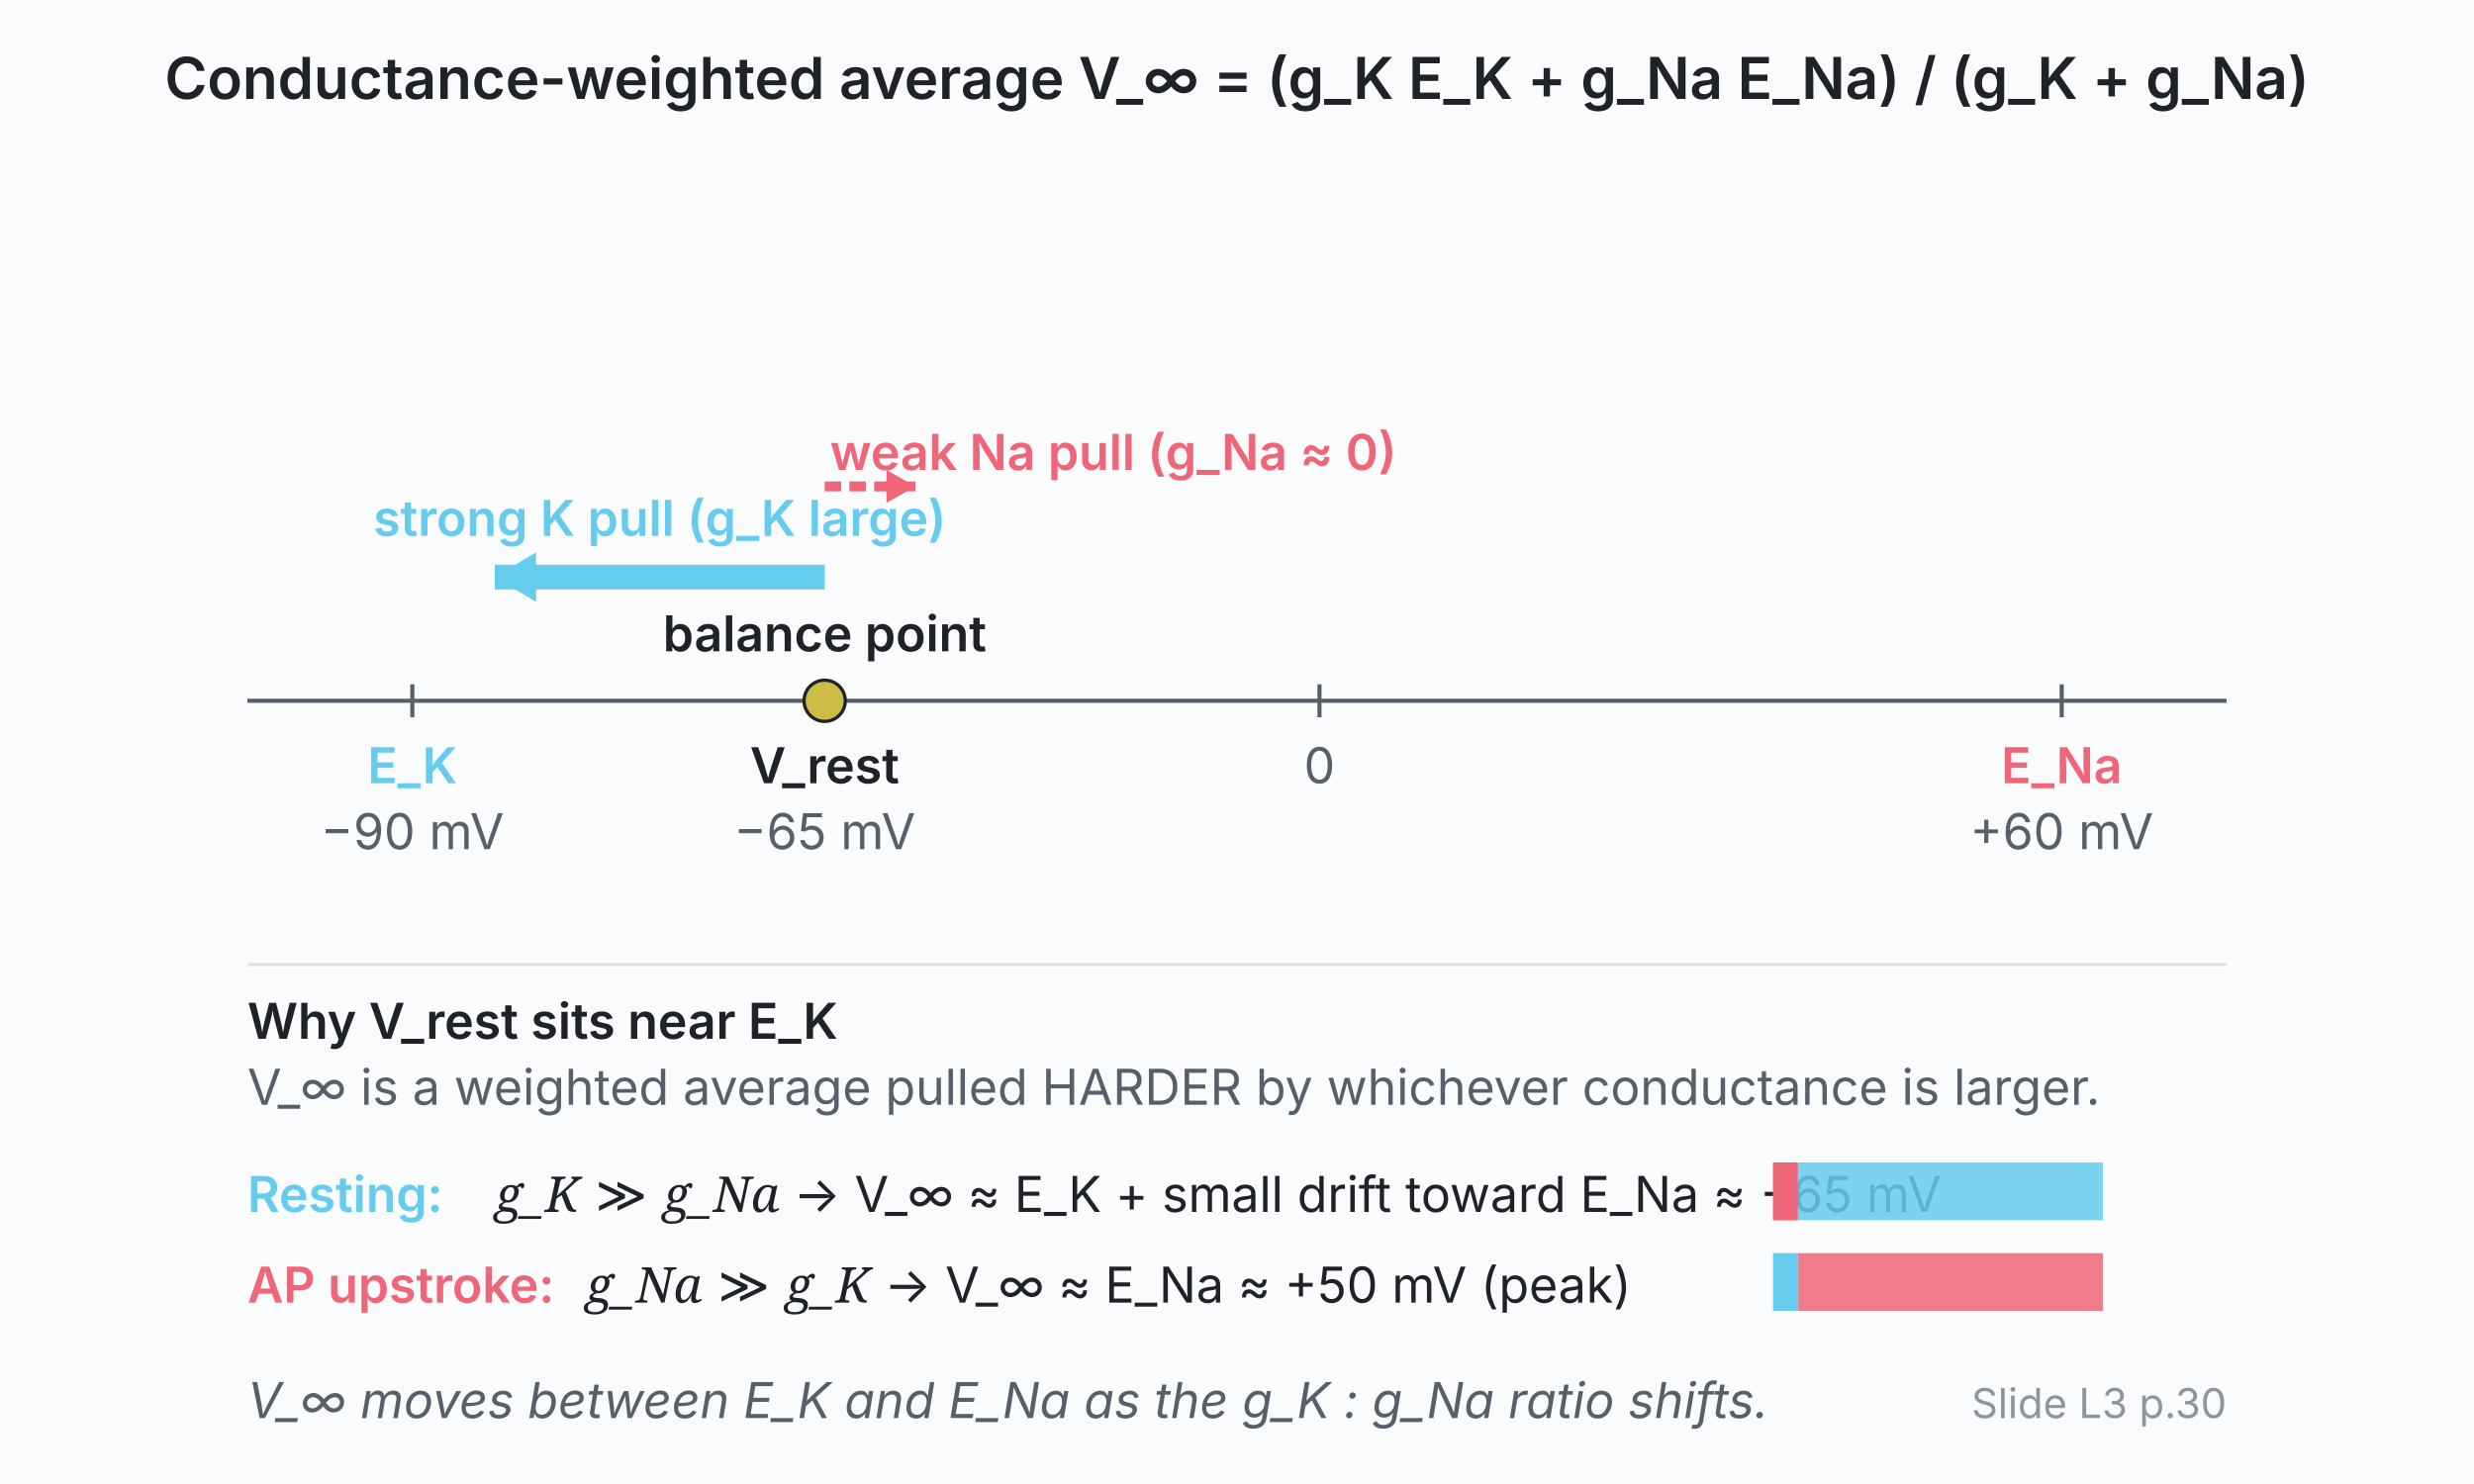
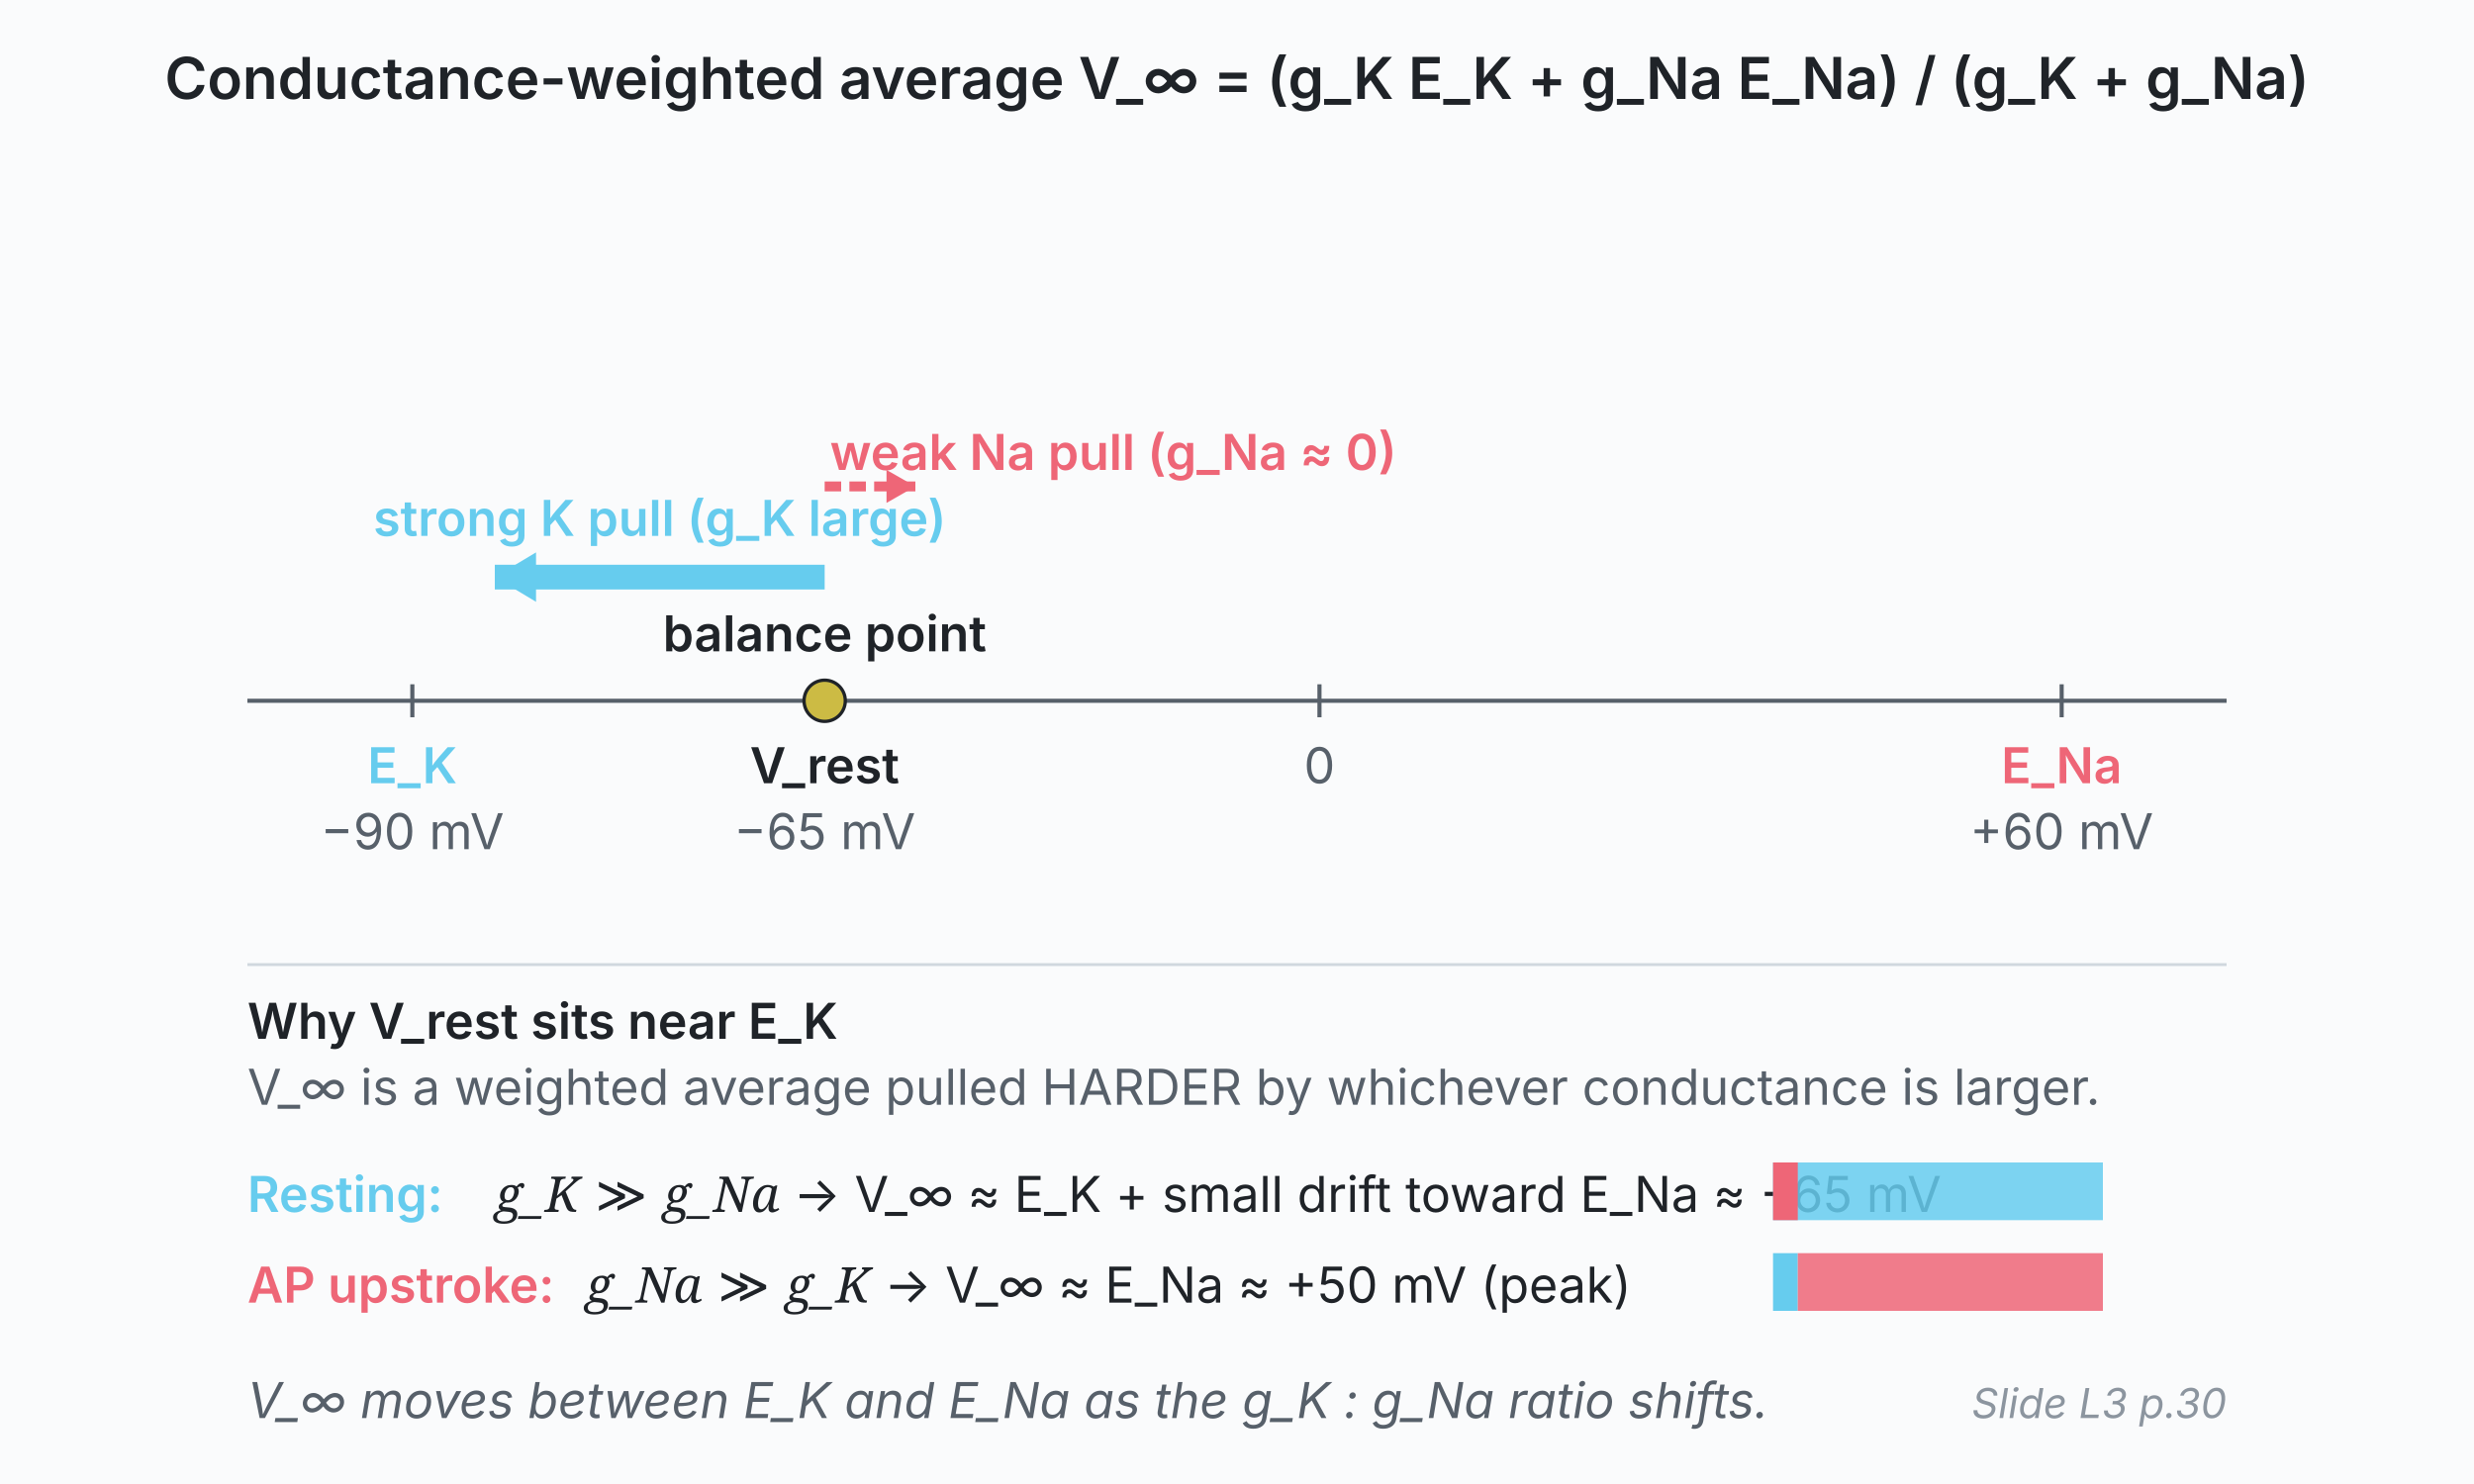
<svg xmlns="http://www.w3.org/2000/svg" viewBox="0 0 600 360" width="100%" height="auto" font-family="Inter, system-ui, sans-serif" font-size="12">
  <rect width="600" height="360" fill="#fafbfc" />
  <text x="300" y="24" text-anchor="middle" fill="#1f2328" font-size="14" font-weight="600">
    Conductance-weighted average  V_∞ = (g_K E_K + g_Na E_Na) / (g_K + g_Na)
  </text>
  <line x1="60" y1="170" x2="540" y2="170" stroke="#57606a" stroke-width="1" />
  <line x1="100" y1="166" x2="100" y2="174" stroke="#57606a" />
  <line x1="200" y1="166" x2="200" y2="174" stroke="#57606a" />
  <line x1="320" y1="166" x2="320" y2="174" stroke="#57606a" />
  <line x1="500" y1="166" x2="500" y2="174" stroke="#57606a" />
  <text x="100" y="190" text-anchor="middle" fill="#66ccee" font-weight="600">E_K</text>
  <text x="100" y="206" text-anchor="middle" fill="#57606a">−90 mV</text>
  <text x="200" y="190" text-anchor="middle" fill="#1f2328" font-weight="600">V_rest</text>
  <text x="200" y="206" text-anchor="middle" fill="#57606a">−65 mV</text>
  <text x="320" y="190" text-anchor="middle" fill="#57606a">0</text>
  <text x="500" y="190" text-anchor="middle" fill="#ee6677" font-weight="600">E_Na</text>
  <text x="500" y="206" text-anchor="middle" fill="#57606a">+60 mV</text>
  <line x1="200" y1="140" x2="120" y2="140" stroke="#66ccee" stroke-width="6" />
  <polygon points="120,140 130,134 130,146" fill="#66ccee" />
  <text x="160" y="130" text-anchor="middle" fill="#66ccee" font-weight="600">strong K pull (g_K large)</text>
  <line x1="200" y1="118" x2="222" y2="118" stroke="#ee6677" stroke-width="2.4" stroke-dasharray="4 2" />
  <polygon points="222,118 215,114 215,122" fill="#ee6677" />
  <text x="270" y="114" text-anchor="middle" fill="#ee6677" font-weight="600">weak Na pull (g_Na ≈ 0)</text>
  <circle cx="200" cy="170" r="5" fill="#ccbb44" stroke="#1f2328" stroke-width="0.8" />
  <text x="200" y="158" text-anchor="middle" fill="#1f2328" font-weight="600">balance point</text>
-   <line x1="60" y1="234" x2="540" y2="234" stroke="#dee2e7" stroke-width="0.7" />
+   <line x1="60" y1="234" x2="540" y2="234" stroke="#d0d7de" stroke-width="0.7" />
  <text x="60" y="252" fill="#1f2328" font-weight="600">Why V_rest sits near E_K</text>
  <text x="60" y="268" fill="#57606a">V_∞ is a weighted average pulled HARDER by whichever conductance is larger.</text>
  <text x="60" y="294" fill="#66ccee" font-weight="600">Resting:</text>
  <text x="120" y="294" fill="#1f2328">
    <tspan font-style="italic" font-family="'Source Serif 4', 'Source Serif Pro', serif">g_K</tspan> ≫ <tspan font-style="italic" font-family="'Source Serif 4', 'Source Serif Pro', serif">g_Na</tspan>  →  V_∞ ≈ E_K + small drift toward E_Na  ≈  −65 mV</text>
  <rect x="430" y="282" width="80" height="14" fill="#66ccee" opacity="0.85" />
  <rect x="430" y="282" width="6" height="14" fill="#ee6677" />
  <text x="60" y="316" fill="#ee6677" font-weight="600">AP upstroke:</text>
  <text x="142" y="316" fill="#1f2328">
    <tspan font-style="italic" font-family="'Source Serif 4', 'Source Serif Pro', serif">g_Na</tspan> ≫ <tspan font-style="italic" font-family="'Source Serif 4', 'Source Serif Pro', serif">g_K</tspan>  →  V_∞ ≈ E_Na  ≈  +50 mV (peak)</text>
  <rect x="430" y="304" width="6" height="14" fill="#66ccee" />
  <rect x="436" y="304" width="74" height="14" fill="#ee6677" opacity="0.85" />
  <text x="60" y="344" fill="#57606a" font-style="italic">V_∞ moves between E_K and E_Na as the g_K : g_Na ratio shifts.</text>
-   <text x="540" y="344" text-anchor="end" fill="#8c959f" font-size="10">Slide L3 p.30</text>
+   <text font-style="italic" x="540" y="344" text-anchor="end" fill="#8c959f" font-size="10">Slide L3 p.30</text>
</svg>
